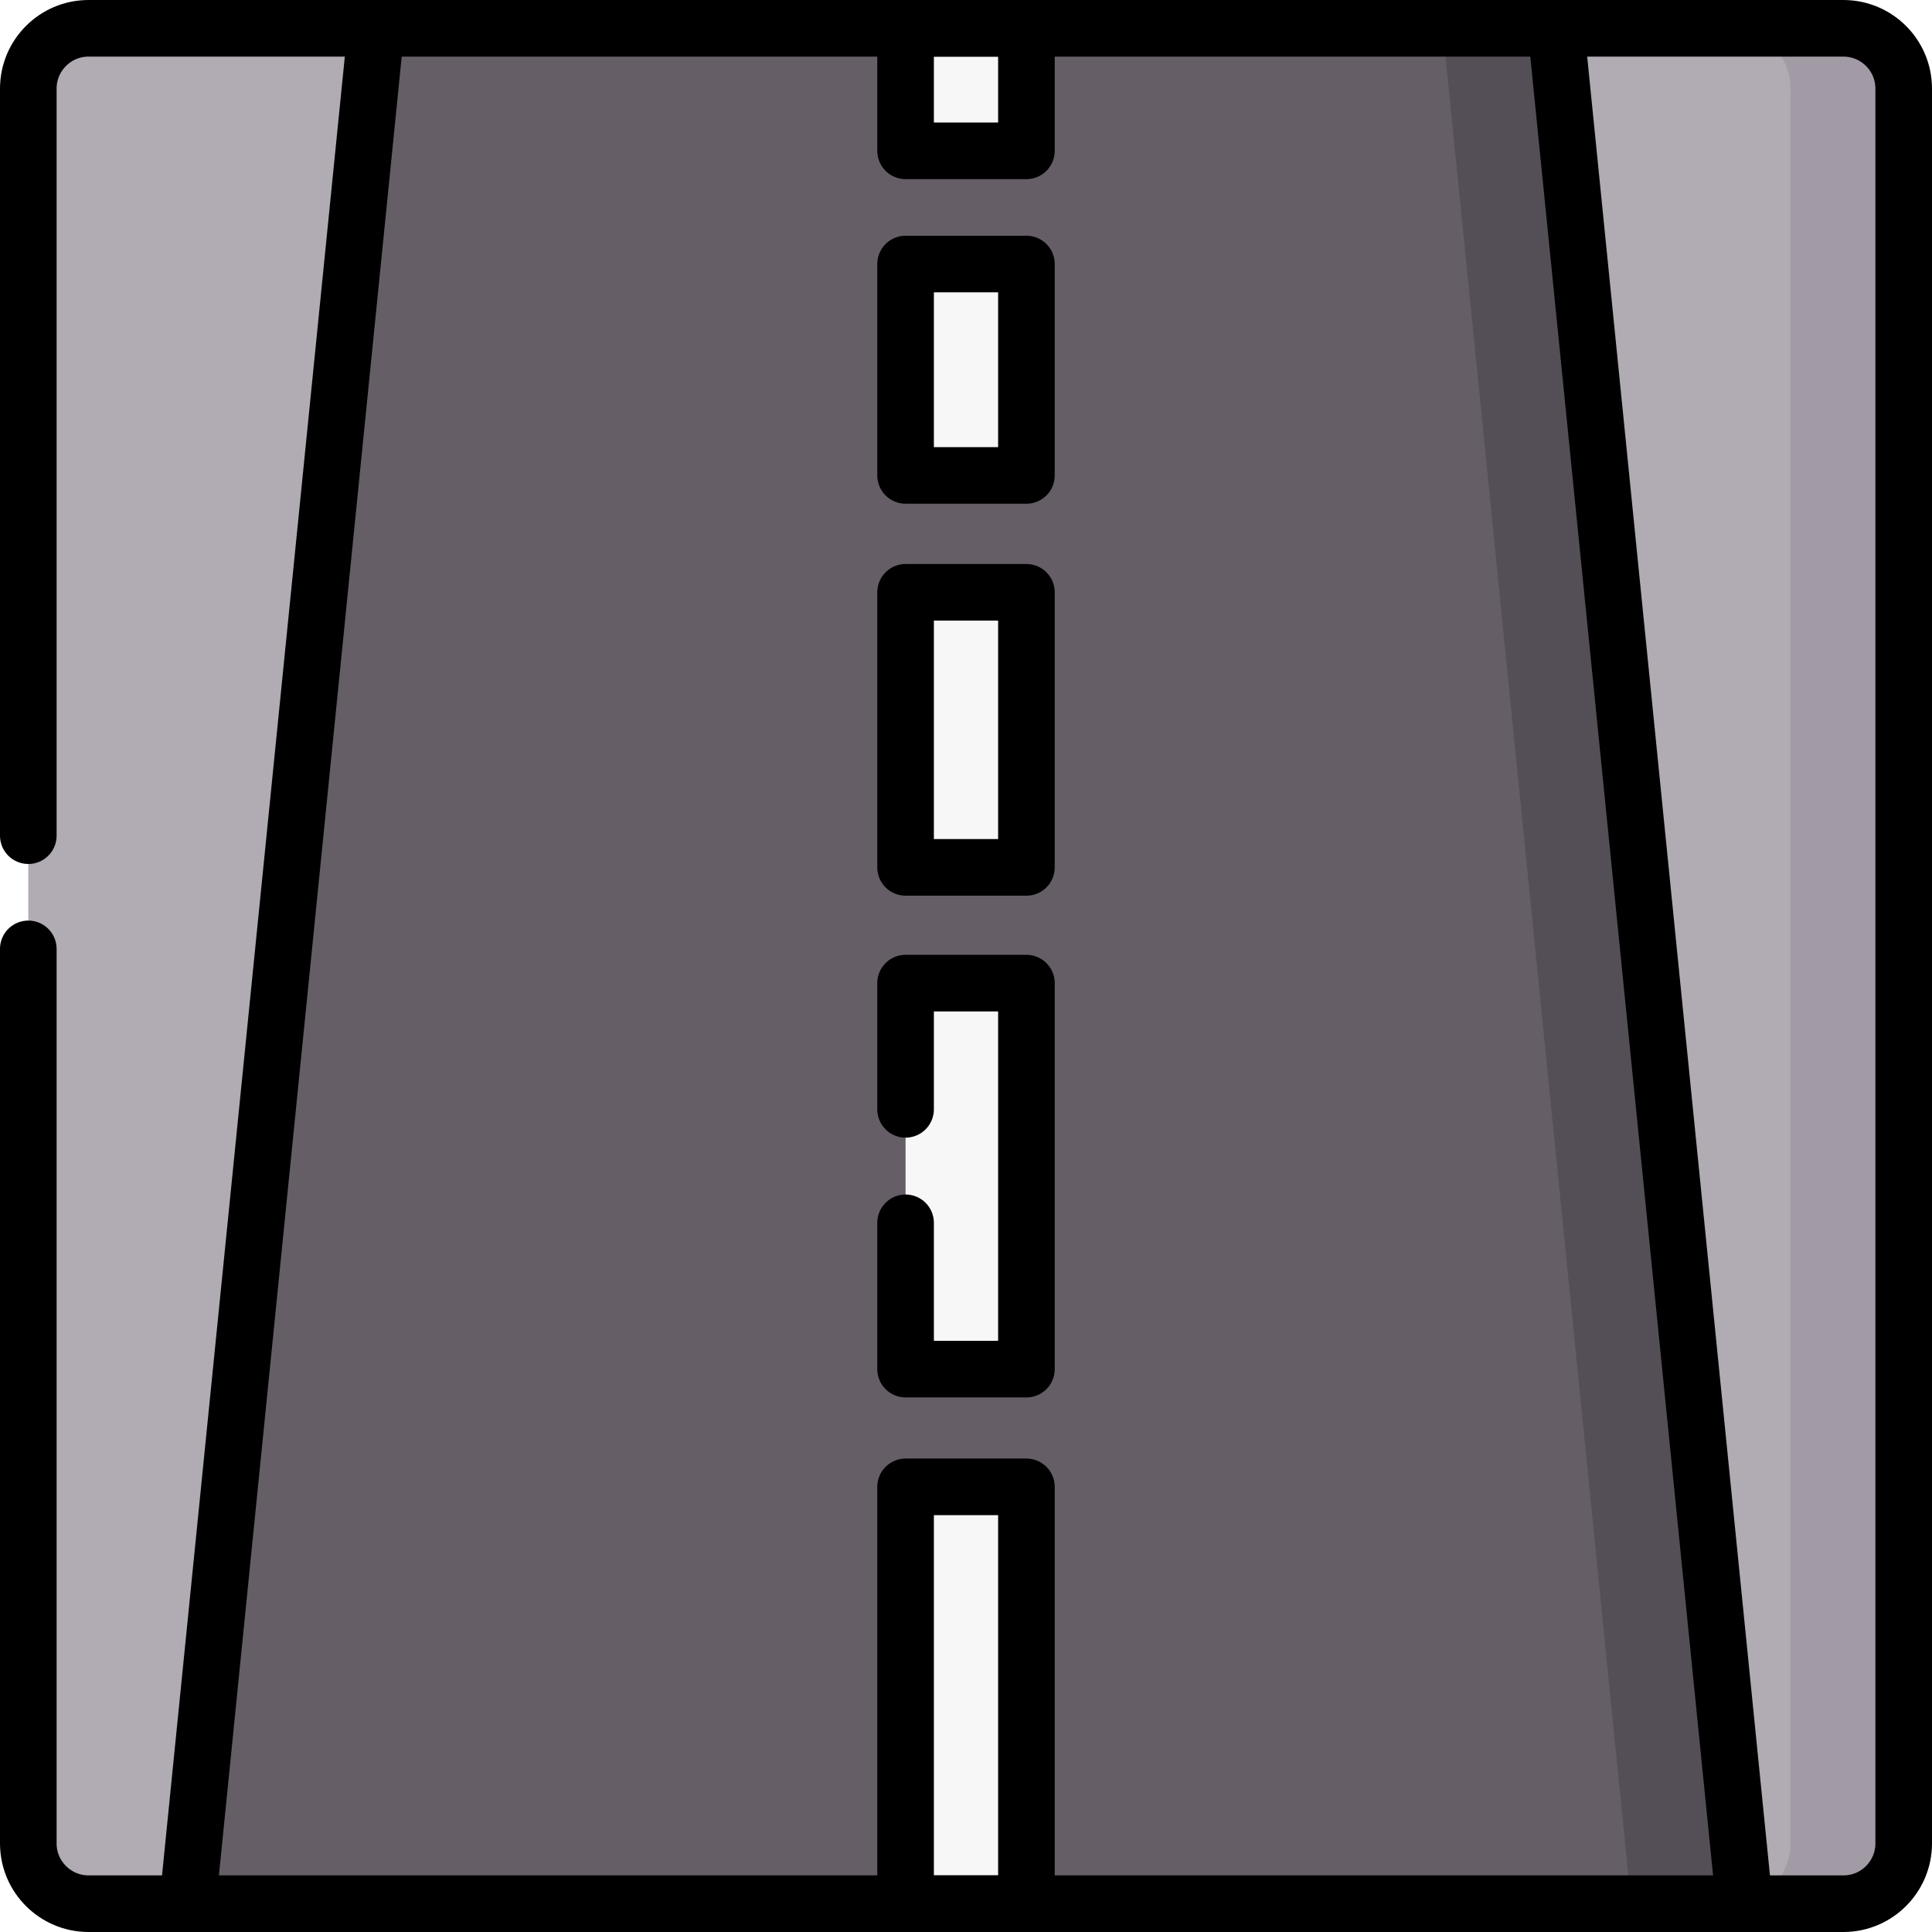
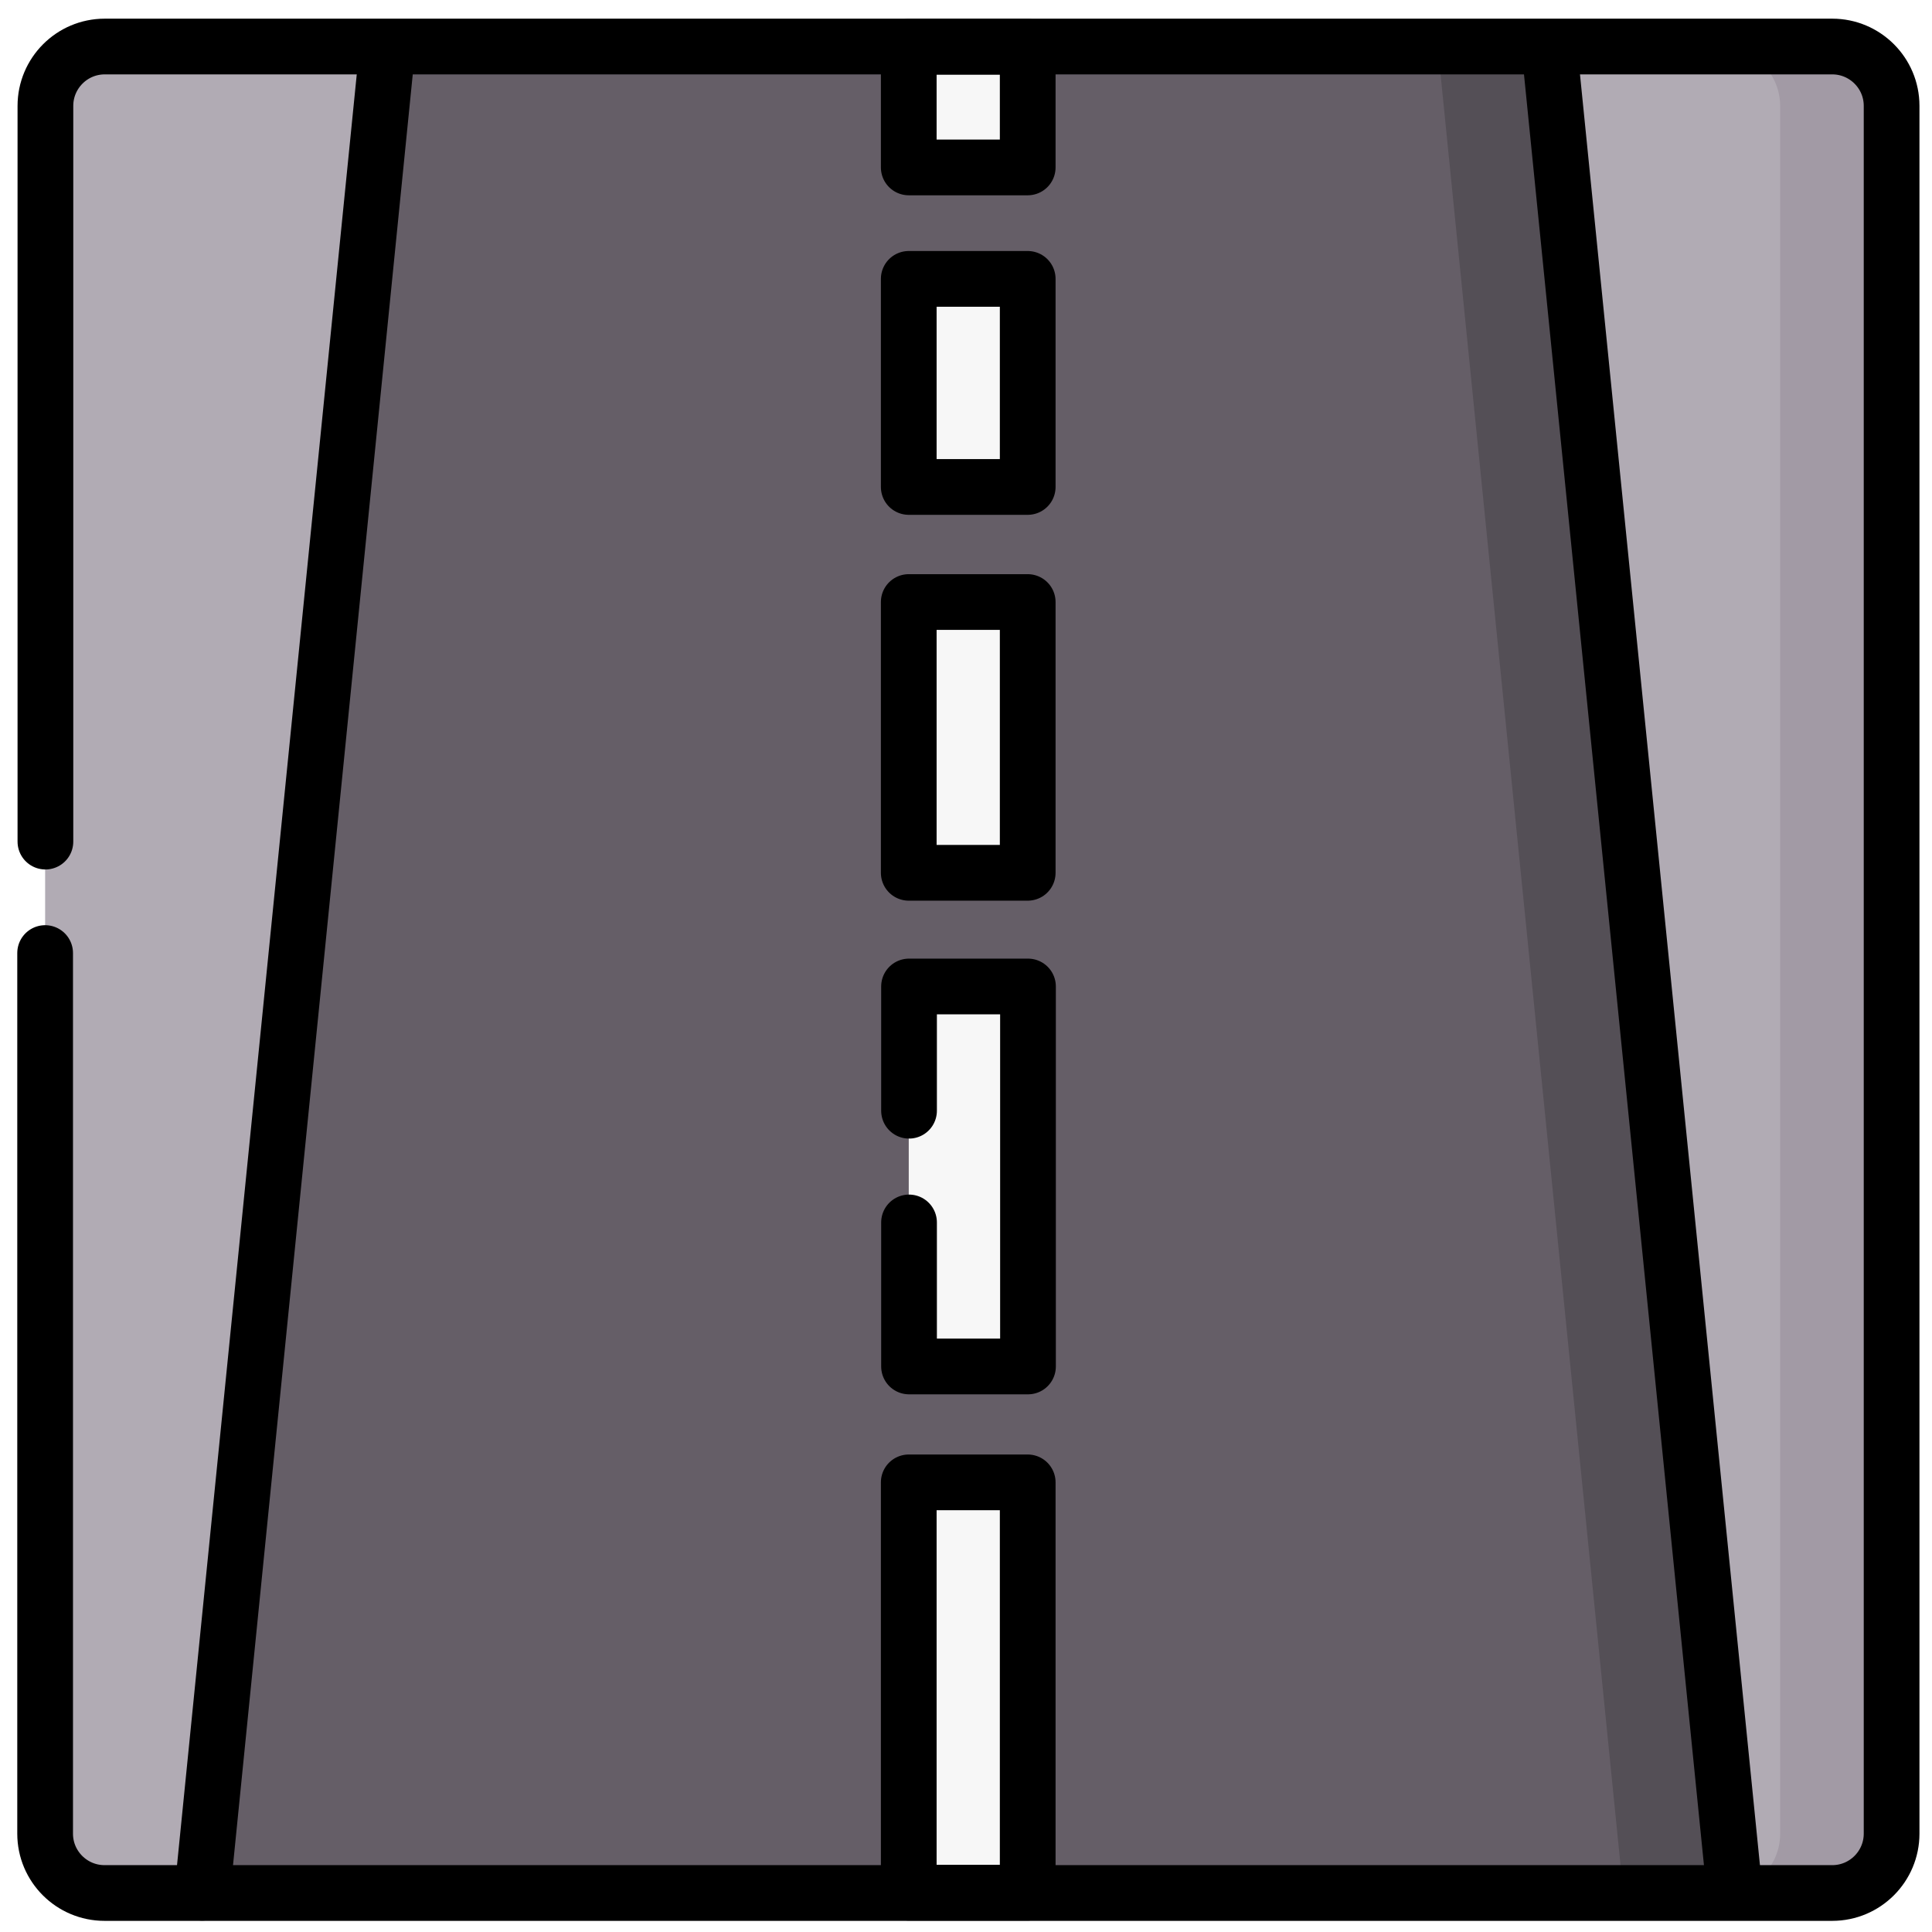
- <svg xmlns="http://www.w3.org/2000/svg" id="Calque_1" viewBox="0 0 682.7 682.7">
+ <svg xmlns="http://www.w3.org/2000/svg" id="Calque_1" viewBox="0 0 693.5 693.5">
  <g id="g2849">
-     <path id="path2851" d="M616.4,672.7H66.3L132.9,10h417l66.6,662.7Z" />
+     <path id="path2851" d="M622.6,679.4H72.6L139.1,16.8h417l66.6,662.7Z" />
  </g>
-   <rect y="0" width="682.7" height="682.7" fill="none" />
+   <rect x="6.3" y="6.8" width="682.7" height="682.7" fill="none" />
  <g id="g2861">
-     <path id="path2863" d="M651.4,672.7H31.3c-11.7,0-21.3-9.5-21.3-21.3V31.3c0-11.7,9.5-21.3,21.3-21.3H651.4c11.7,0,21.3,9.5,21.3,21.3V651.4c0,11.7-9.5,21.3-21.3,21.3" fill="#b1abb4" />
+     <path id="path2863" d="M657.7,679.4H37.5c-11.7,0-21.3-9.5-21.3-21.3V38c0-11.7,9.5-21.3,21.3-21.3H657.7c11.7,0,21.3,9.5,21.3,21.3V658.2c0,11.7-9.5,21.3-21.3,21.3" fill="#b1abb4" />
  </g>
  <g id="g2865">
-     <path id="path2867" d="M651.4,10h-40c11.7,0,21.3,9.5,21.3,21.3V651.4c0,11.7-9.5,21.3-21.3,21.3h40c11.7,0,21.3-9.5,21.3-21.3V31.3c0-11.7-9.5-21.3-21.3-21.3" fill="#a29aa5" />
+     <path id="path2867" d="M657.7,16.8h-40c11.7,0,21.3,9.5,21.3,21.3V658.2c0,11.7-9.5,21.3-21.3,21.3h40c11.7,0,21.3-9.5,21.3-21.3V38c0-11.7-9.5-21.3-21.3-21.3" fill="#a29aa5" />
  </g>
  <g id="g2869">
-     <path id="path2871" d="M616.4,672.7H66.3L132.9,10h417l66.6,662.7Z" fill="#655e67" />
+     <path id="path2871" d="M622.6,679.4H72.6L139.1,16.8h417l66.6,662.7Z" fill="#655e67" />
  </g>
  <g id="g2873">
-     <path id="path2875" d="M549.8,10h-40l66.6,662.7h40L549.8,10Z" fill="#544f56" />
+     <path id="path2875" d="M556.1,16.8h-40l66.6,662.7h40L556.1,16.8Z" fill="#544f56" />
  </g>
-   <path id="path2877" d="M362.7,53.3h-42.7V10h42.7V53.3Z" fill="#f7f7f7" />
-   <path id="path2879" d="M362.7,306.5h-42.7v-97.2h42.7v97.2Z" fill="#f7f7f7" />
-   <path id="path2881" d="M362.7,168h-42.7V93.3h42.7v74.7Z" fill="#f7f7f7" />
-   <path id="path2883" d="M362.7,483.7h-42.7v-136.4h42.7v136.4Z" fill="#f7f7f7" />
-   <path id="path2885" d="M362.7,672.7h-42.7v-147.3h42.7v147.3Z" fill="#f7f7f7" />
+   <path id="path2877" d="M368.9,60.1h-42.7V16.8h42.7V60.1Z" fill="#f7f7f7" />
+   <path id="path2879" d="M368.9,313.3h-42.7v-97.2h42.7v97.2Z" fill="#f7f7f7" />
+   <path id="path2881" d="M368.9,174.8h-42.7V100.1h42.7v74.7Z" fill="#f7f7f7" />
+   <path id="path2883" d="M368.9,490.5h-42.7v-136.4h42.7v136.4Z" fill="#f7f7f7" />
+   <path id="path2885" d="M368.9,679.4h-42.7v-147.3h42.7v147.3Z" fill="#f7f7f7" />
  <g id="g2899">
-     <path id="path2901" d="M66.3,672.7L132.2,17" fill="none" stroke="#000" stroke-linecap="round" stroke-linejoin="round" stroke-width="20" />
+     <path id="path2901" d="M72.6,679.4L138.4,23.8" fill="none" stroke="#000" stroke-linecap="round" stroke-linejoin="round" stroke-width="20" />
  </g>
  <g id="g2903">
-     <path id="path2905" d="M550.5,17l65.2,648.8" fill="none" stroke="#000" stroke-linecap="round" stroke-linejoin="round" stroke-width="20" />
+     <path id="path2905" d="M556.8,23.8l65.2,648.8" fill="none" stroke="#000" stroke-linecap="round" stroke-linejoin="round" stroke-width="20" />
  </g>
  <g id="g2907">
-     <path id="path2909" d="M10,295.3V31.3c0-11.7,9.5-21.3,21.3-21.3H651.4c11.7,0,21.3,9.5,21.3,21.3V651.4c0,11.7-9.5,21.3-21.3,21.3H31.3c-11.7,0-21.3-9.5-21.3-21.3V335.3" fill="none" stroke="#000" stroke-linecap="round" stroke-linejoin="round" stroke-width="20" />
+     <path id="path2909" d="M16.3,302.1V38c0-11.7,9.5-21.3,21.3-21.3H657.7c11.7,0,21.3,9.5,21.3,21.3V658.2c0,11.7-9.5,21.3-21.3,21.3H37.5c-11.7,0-21.3-9.5-21.3-21.3V342.1" fill="none" stroke="#000" stroke-linecap="round" stroke-linejoin="round" stroke-width="20" />
  </g>
-   <path id="path2911" d="M362.7,53.3h-42.7V10h42.7V53.3Z" fill="none" stroke="#000" stroke-linecap="round" stroke-linejoin="round" stroke-width="20" />
-   <path id="path2913" d="M362.7,306.5h-42.7v-97.2h42.7v97.2Z" fill="none" stroke="#000" stroke-linecap="round" stroke-linejoin="round" stroke-width="20" />
-   <path id="path2915" d="M362.7,168h-42.7V93.3h42.7v74.7Z" fill="none" stroke="#000" stroke-linecap="round" stroke-linejoin="round" stroke-width="20" />
+   <path id="path2911" d="M368.9,60.1h-42.7V16.8h42.7V60.1Z" fill="none" stroke="#000" stroke-linecap="round" stroke-linejoin="round" stroke-width="20" />
+   <path id="path2913" d="M368.9,313.3h-42.7v-97.2h42.7v97.2Z" fill="none" stroke="#000" stroke-linecap="round" stroke-linejoin="round" stroke-width="20" />
+   <path id="path2915" d="M368.9,174.8h-42.7V100.1h42.7v74.7Z" fill="none" stroke="#000" stroke-linecap="round" stroke-linejoin="round" stroke-width="20" />
  <g id="g2917">
-     <path id="path2919" d="M320,392v-44.6h42.7v136.4h-42.7v-51.7" fill="none" stroke="#000" stroke-linecap="round" stroke-linejoin="round" stroke-width="20" />
+     <path id="path2919" d="M326.3,398.7v-44.6h42.7v136.4h-42.7v-51.7" fill="none" stroke="#000" stroke-linecap="round" stroke-linejoin="round" stroke-width="20" />
  </g>
-   <path id="path2921" d="M362.7,672.7h-42.7v-147.3h42.7v147.3Z" fill="none" stroke="#000" stroke-linecap="round" stroke-linejoin="round" stroke-width="20" />
+   <path id="path2921" d="M368.9,679.4h-42.7v-147.3h42.7v147.3Z" fill="none" stroke="#000" stroke-linecap="round" stroke-linejoin="round" stroke-width="20" />
</svg>
